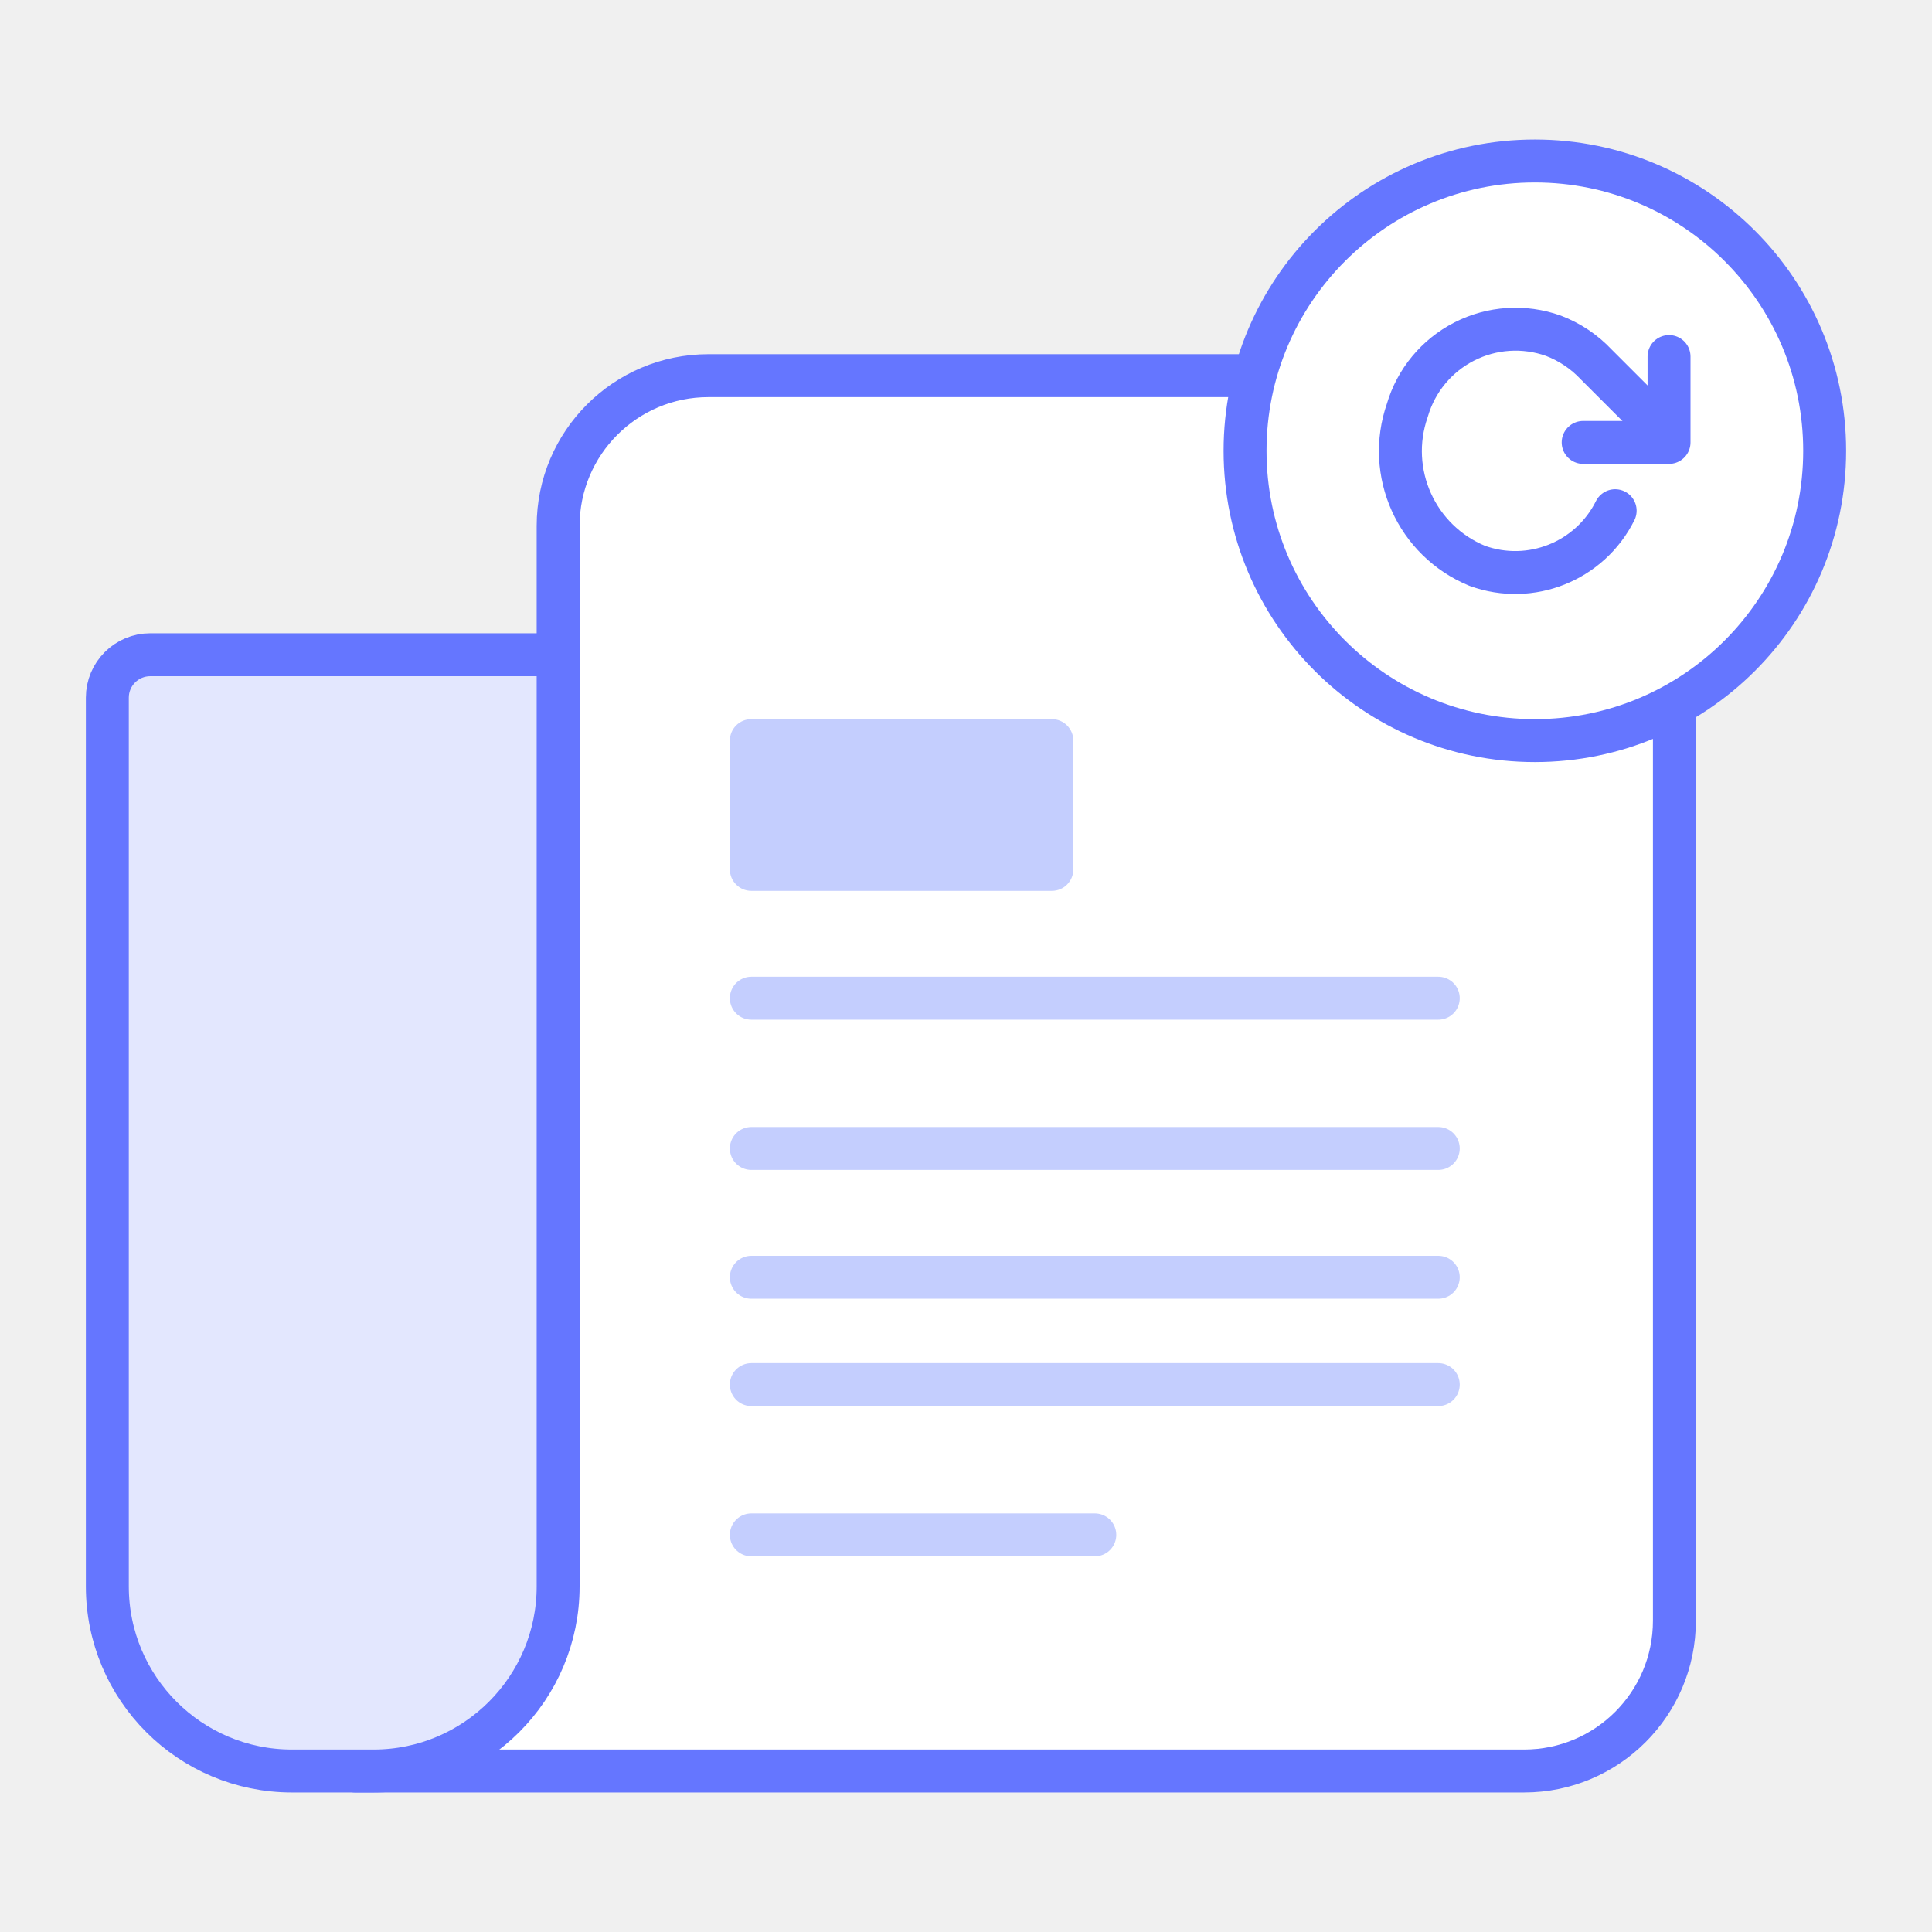
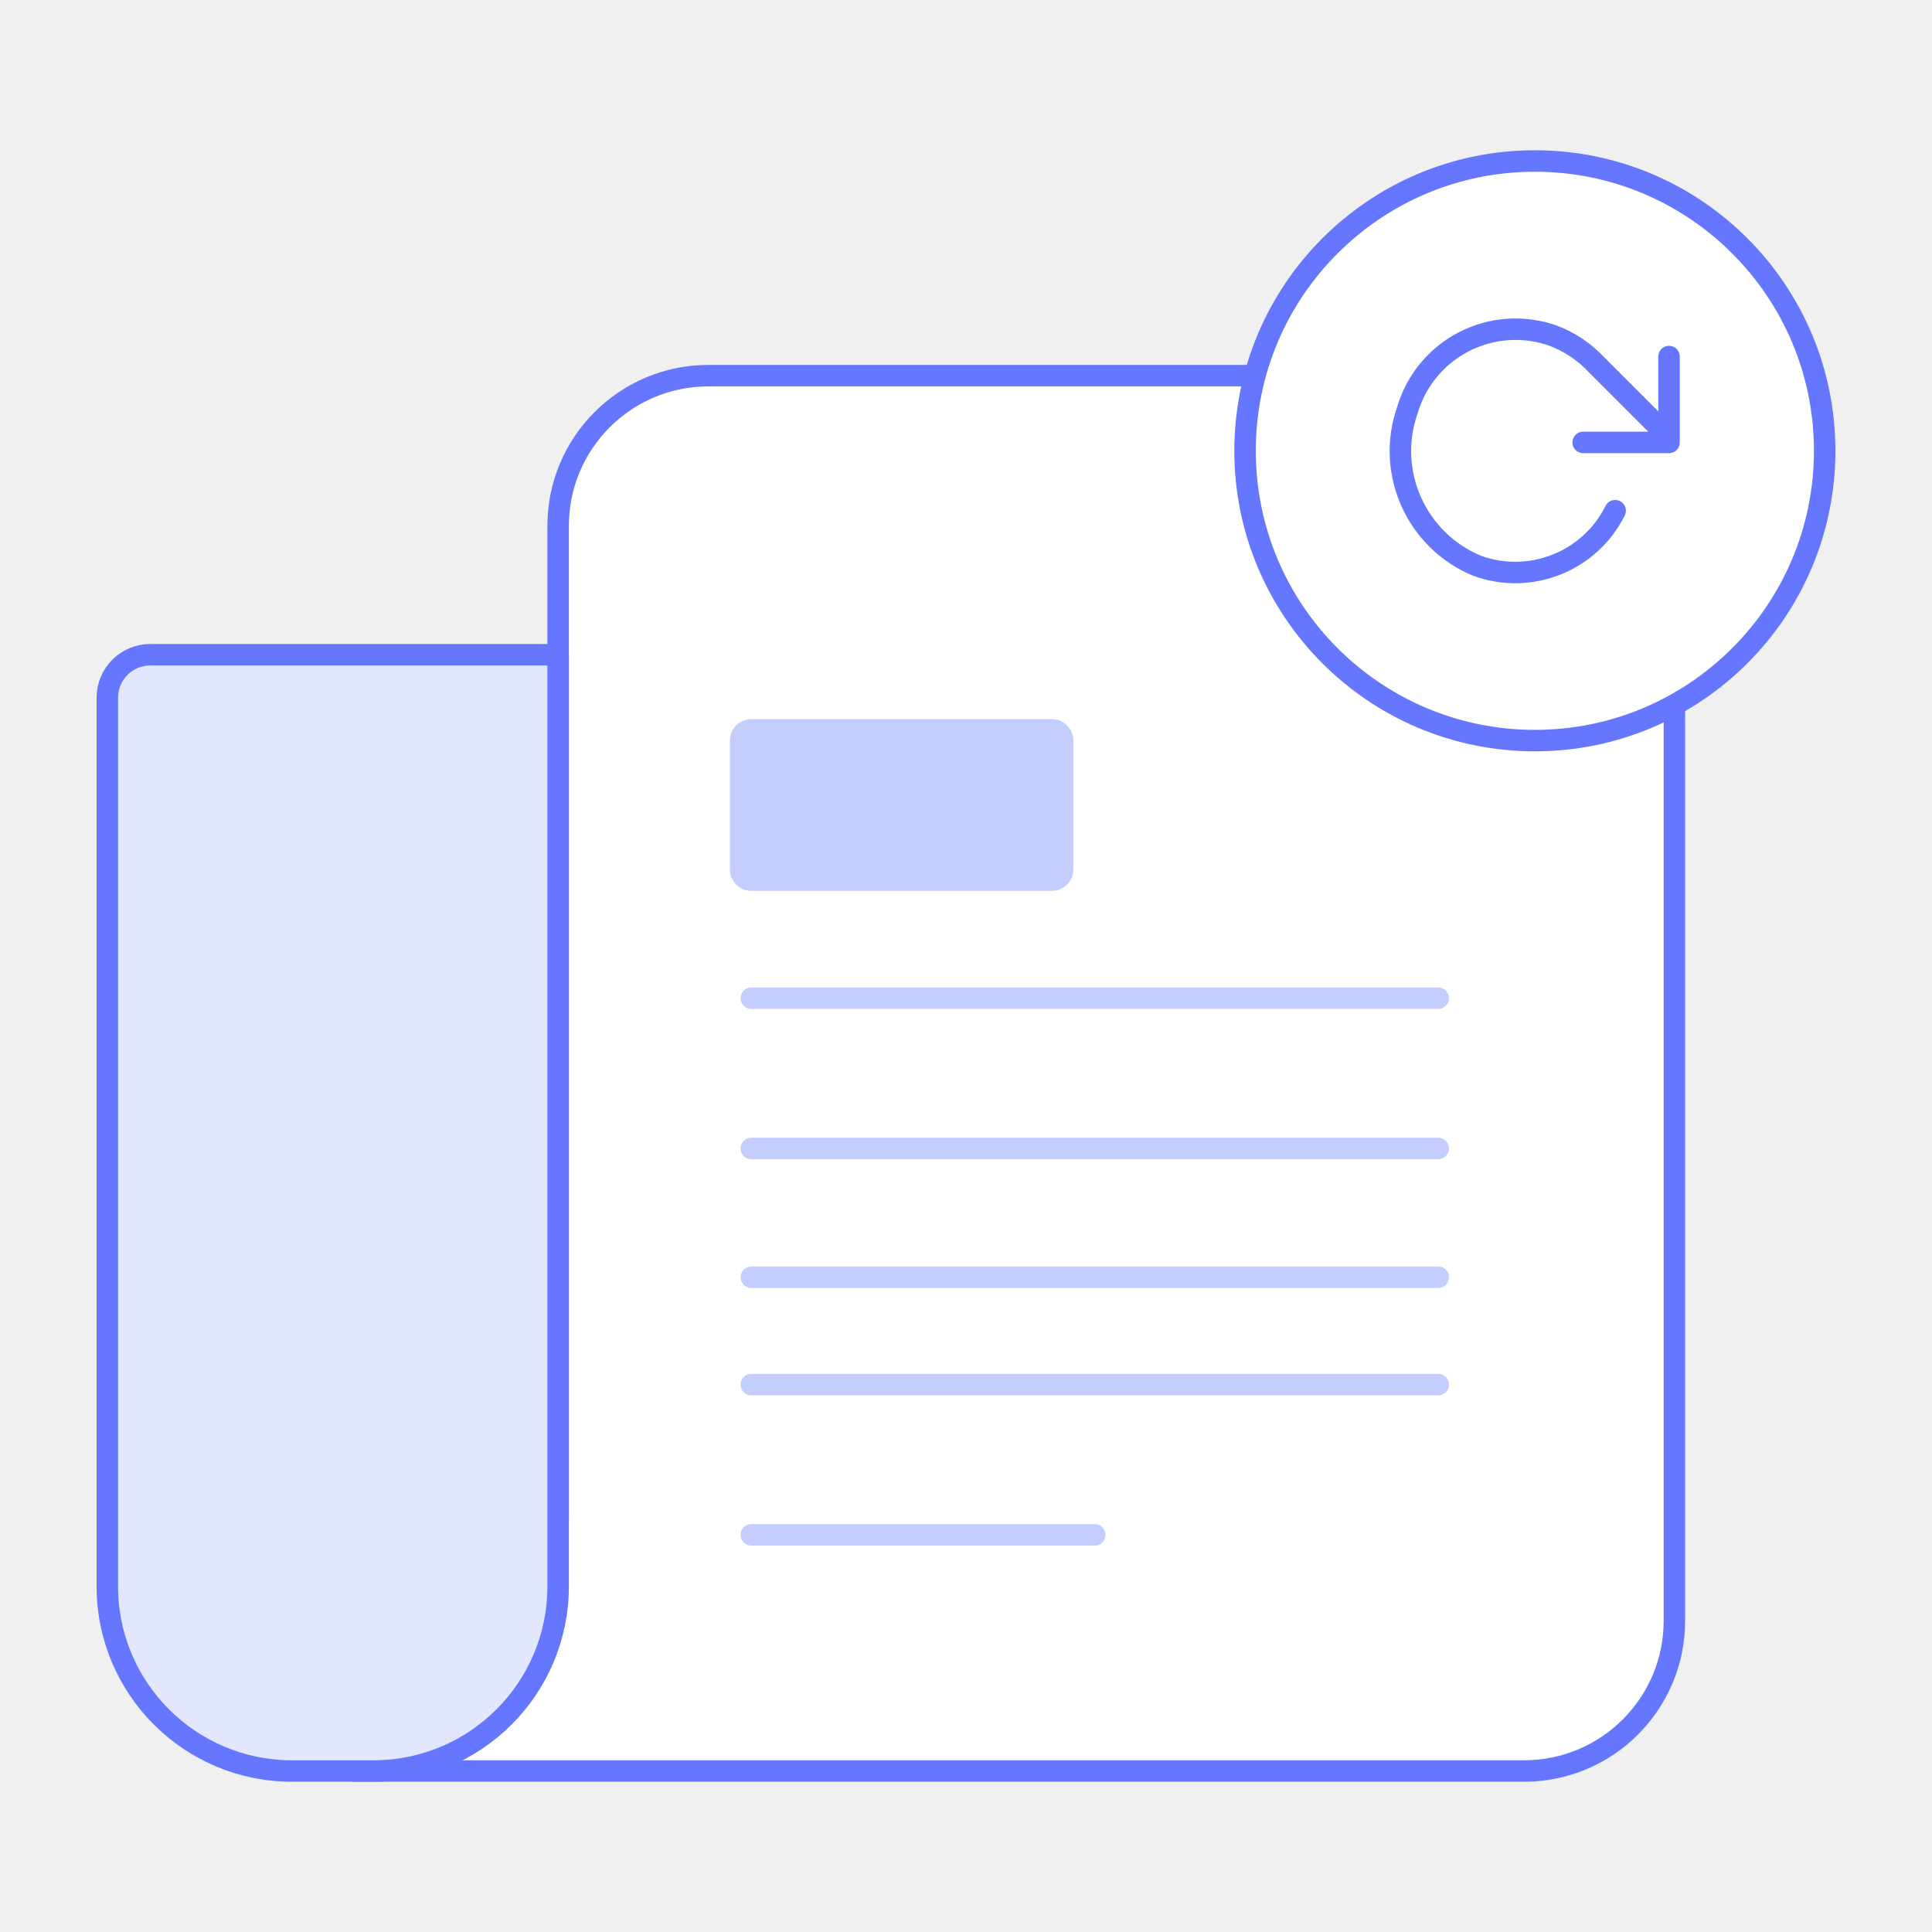
<svg xmlns="http://www.w3.org/2000/svg" viewBox="0 0 90 90">
-   <path d="M26,70.78V24.5a7,7,0,0,1,7-7H69a9,9,0,0,1,9,9v49a7,7,0,0,1-7,7H16.55S25.72,78.89,26,70.78Z" fill="#fff" stroke="#6576ff" stroke-linecap="round" stroke-linejoin="round" stroke-width="2" />
-   <path d="M7,30.5H26a0,0,0,0,1,0,0V73.9a8.6,8.6,0,0,1-8.6,8.6H13.6A8.6,8.6,0,0,1,5,73.9V32.5a2,2,0,0,1,2-2Z" fill="#e3e7fe" stroke="#6576ff" stroke-linecap="round" stroke-linejoin="round" stroke-width="2" />
-   <circle cx="71.5" cy="21" r="13.5" fill="#fff" stroke="#6576ff" stroke-linecap="round" stroke-linejoin="round" stroke-width="2" />
+   <path d="M26,70.78V24.5a7,7,0,0,1,7-7H69a9,9,0,0,1,9,9v49a7,7,0,0,1-7,7H16.55S25.72,78.89,26,70.78Z" fill="#fff" stroke="#6576ff" stroke-linecap="round" stroke-linejoin="round" strokeWidth="2" />
+   <path d="M7,30.5H26a0,0,0,0,1,0,0V73.9a8.6,8.6,0,0,1-8.6,8.6H13.6A8.6,8.6,0,0,1,5,73.9V32.5a2,2,0,0,1,2-2Z" fill="#e3e7fe" stroke="#6576ff" stroke-linecap="round" stroke-linejoin="round" strokeWidth="2" />
+   <circle cx="71.5" cy="21" r="13.5" fill="#fff" stroke="#6576ff" stroke-linecap="round" stroke-linejoin="round" strokeWidth="2" />
  <rect x="34" y="33.5" width="16" height="8" rx="1" ry="1" fill="#c4cefe" />
-   <line x1="35" y1="46.5" x2="67" y2="46.5" fill="none" stroke="#c4cefe" stroke-linecap="round" stroke-linejoin="round" stroke-width="2" />
-   <line x1="35" y1="53.5" x2="67" y2="53.5" fill="none" stroke="#c4cefe" stroke-linecap="round" stroke-linejoin="round" stroke-width="2" />
-   <line x1="35" y1="59.5" x2="67" y2="59.5" fill="none" stroke="#c4cefe" stroke-linecap="round" stroke-linejoin="round" stroke-width="2" />
-   <line x1="35" y1="64.5" x2="67" y2="64.5" fill="none" stroke="#c4cefe" stroke-linecap="round" stroke-linejoin="round" stroke-width="2" />
-   <line x1="35" y1="71.5" x2="51" y2="71.5" fill="none" stroke="#c4cefe" stroke-linecap="round" stroke-linejoin="round" stroke-width="2" />
-   <path d="M75.24,23.79a5.2,5.2,0,0,1-6.42,2.57,5.78,5.78,0,0,1-3.26-7.25,5.25,5.25,0,0,1,6.8-3.47,5.35,5.35,0,0,1,2,1.34l2.75,2.75" fill="none" stroke="#6576ff" stroke-linecap="round" stroke-linejoin="round" stroke-width="2" />
-   <polyline points="77.75 16.61 77.75 20.61 73.75 20.61" fill="none" stroke="#6576ff" stroke-linecap="round" stroke-linejoin="round" stroke-width="2" />
+   <line x1="35" y1="46.5" x2="67" y2="46.5" fill="none" stroke="#c4cefe" stroke-linecap="round" stroke-linejoin="round" strokeWidth="2" />
+   <line x1="35" y1="53.5" x2="67" y2="53.5" fill="none" stroke="#c4cefe" stroke-linecap="round" stroke-linejoin="round" strokeWidth="2" />
+   <line x1="35" y1="59.5" x2="67" y2="59.5" fill="none" stroke="#c4cefe" stroke-linecap="round" stroke-linejoin="round" strokeWidth="2" />
+   <line x1="35" y1="64.5" x2="67" y2="64.5" fill="none" stroke="#c4cefe" stroke-linecap="round" stroke-linejoin="round" strokeWidth="2" />
+   <line x1="35" y1="71.5" x2="51" y2="71.5" fill="none" stroke="#c4cefe" stroke-linecap="round" stroke-linejoin="round" strokeWidth="2" />
+   <path d="M75.24,23.79a5.2,5.2,0,0,1-6.42,2.57,5.78,5.78,0,0,1-3.26-7.25,5.25,5.25,0,0,1,6.8-3.47,5.35,5.35,0,0,1,2,1.34l2.75,2.75" fill="none" stroke="#6576ff" stroke-linecap="round" stroke-linejoin="round" strokeWidth="2" />
+   <polyline points="77.75 16.61 77.75 20.61 73.75 20.61" fill="none" stroke="#6576ff" stroke-linecap="round" stroke-linejoin="round" strokeWidth="2" />
</svg>
